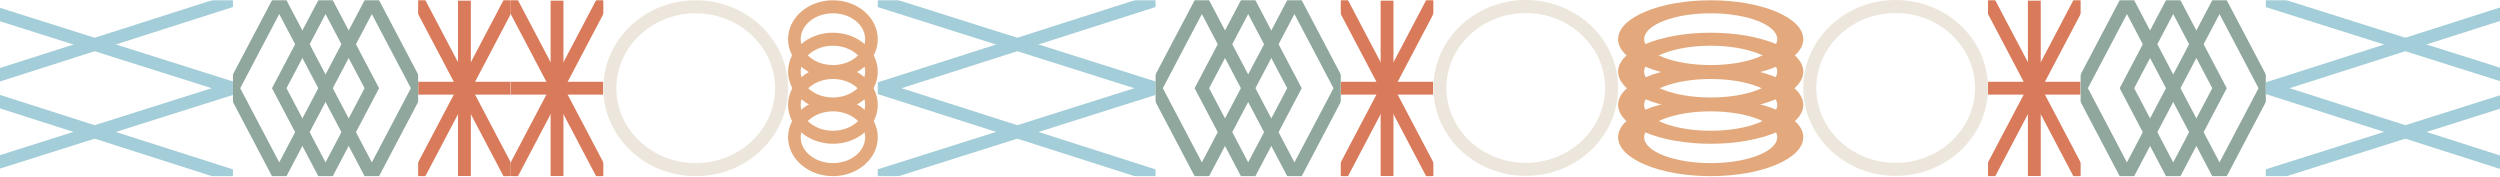
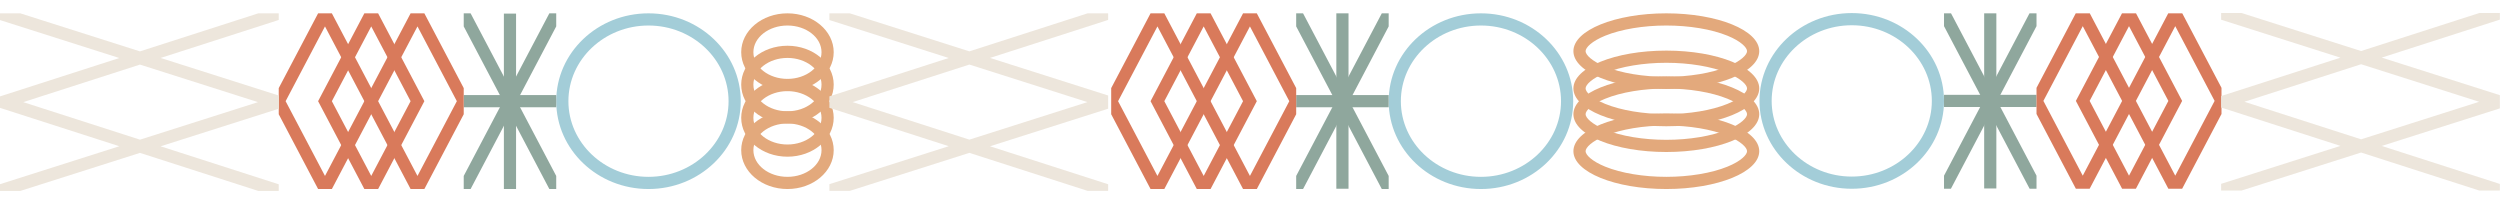
- <svg xmlns="http://www.w3.org/2000/svg" width="1728" height="122" viewBox="0 0 1728 122" fill="none">
-   <mask id="mask0_43_39794" style="mask-type:alpha" maskUnits="userSpaceOnUse" x="289" y="0" width="65" height="122">
-     <path d="M353.023 0.18L289.017 0.18V121.746L353.023 121.746V0.18Z" fill="black" />
-   </mask>
-   <g mask="url(#mask0_43_39794)">
-     <path d="M353.014 0.18L289.017 121.746" stroke="#D97A5B" stroke-width="8.871" stroke-miterlimit="10" />
-     <path d="M353.014 121.746L289.017 0.18" stroke="#D97A5B" stroke-width="8.871" stroke-miterlimit="10" />
-     <path d="M353.014 60.963L289.017 60.963" stroke="#D97A5B" stroke-width="8.871" stroke-miterlimit="10" />
-     <path d="M321.016 0.379V121.746" stroke="#D97A5B" stroke-width="8.871" stroke-miterlimit="10" />
-   </g>
-   <mask id="mask1_43_39794" style="mask-type:alpha" maskUnits="userSpaceOnUse" x="353" y="0" width="65" height="122">
-     <path d="M417.03 0.18L353.023 0.18V121.746L417.03 121.746V0.18Z" fill="black" />
-   </mask>
-   <g mask="url(#mask1_43_39794)">
-     <path d="M417.021 0.18L353.023 121.746" stroke="#D97A5B" stroke-width="8.871" stroke-miterlimit="10" />
-     <path d="M417.021 121.746L353.023 0.18" stroke="#D97A5B" stroke-width="8.871" stroke-miterlimit="10" />
-     <path d="M417.021 60.963L353.023 60.963" stroke="#D97A5B" stroke-width="8.871" stroke-miterlimit="10" />
-     <path d="M385.022 0.379V121.746" stroke="#D97A5B" stroke-width="8.871" stroke-miterlimit="10" />
-   </g>
-   <mask id="mask2_43_39794" style="mask-type:alpha" maskUnits="userSpaceOnUse" x="-31" y="0" width="193" height="122">
-     <path d="M161.012 121.755V0.189L-31 0.189V121.755L161.012 121.755Z" fill="black" />
-   </mask>
-   <g mask="url(#mask2_43_39794)">
-     <path d="M-31.243 121.746L161.021 60.963L-31.243 0.189" stroke="#A3CDD8" stroke-width="8.871" stroke-miterlimit="10" />
-     <path d="M161.02 0.19L-29.127 60.963L161.02 121.746" stroke="#A3CDD8" stroke-width="8.871" stroke-miterlimit="10" />
-   </g>
-   <mask id="mask3_43_39794" style="mask-type:alpha" maskUnits="userSpaceOnUse" x="161" y="0" width="129" height="122">
-     <path d="M289.017 0.18L161.012 0.18L161.012 121.746L289.017 121.746V0.18Z" fill="black" />
-   </mask>
-   <g mask="url(#mask3_43_39794)">
-     <path d="M193.011 60.963L225.01 0.189L257.009 60.963L225.01 121.746L193.011 60.963Z" stroke="#8FA79D" stroke-width="8.871" stroke-miterlimit="10" />
-     <path d="M225.01 60.963L257.009 0.189L289.017 60.963L257.009 121.746L225.01 60.963Z" stroke="#8FA79D" stroke-width="8.871" stroke-miterlimit="10" />
-     <path d="M161.012 60.963L193.011 0.189L225.01 60.963L193.011 121.746L161.012 60.963Z" stroke="#8FA79D" stroke-width="8.871" stroke-miterlimit="10" />
-   </g>
-   <path d="M480.875 9.196C511.109 9.196 535.714 32.422 535.714 60.972C535.714 89.522 511.118 112.749 480.875 112.749C450.632 112.749 426.036 89.522 426.036 60.972C426.036 32.422 450.632 9.196 480.875 9.196ZM480.875 0.189C445.616 0.189 417.03 27.406 417.03 60.972C417.03 94.538 445.616 121.755 480.875 121.755C516.134 121.755 544.72 94.538 544.72 60.972C544.72 27.406 516.134 0.189 480.875 0.189Z" fill="#EDE6DC" />
-   <path d="M575.72 54.596C588.005 54.596 597.995 62.62 597.995 72.482C597.995 82.344 588.005 90.368 575.72 90.368C563.435 90.368 553.445 82.344 553.445 72.482C553.445 62.62 563.435 54.596 575.72 54.596ZM575.72 45.59C558.601 45.59 544.72 57.631 544.72 72.482C544.72 87.333 558.601 99.374 575.72 99.374C592.838 99.374 606.72 87.333 606.72 72.482C606.72 57.631 592.838 45.59 575.72 45.59Z" fill="#E3A97C" />
-   <path d="M575.72 9.196C588.005 9.196 597.995 17.22 597.995 27.082C597.995 36.944 588.005 44.968 575.72 44.968C563.435 44.968 553.445 36.944 553.445 27.082C553.445 17.22 563.435 9.196 575.72 9.196ZM575.72 0.189C558.601 0.189 544.72 12.231 544.72 27.082C544.72 41.933 558.601 53.974 575.72 53.974C592.838 53.974 606.72 41.933 606.72 27.082C606.72 12.231 592.838 0.189 575.72 0.189Z" fill="#E3A97C" />
-   <path d="M575.72 76.967C588.005 76.967 597.995 84.992 597.995 94.853C597.995 104.715 588.005 112.74 575.72 112.74C563.435 112.74 553.445 104.715 553.445 94.853C553.445 84.992 563.435 76.967 575.72 76.967ZM575.72 67.961C558.601 67.961 544.72 80.002 544.72 94.853C544.72 109.705 558.601 121.746 575.72 121.746C592.838 121.746 606.72 109.705 606.72 94.853C606.72 80.002 592.838 67.961 575.72 67.961Z" fill="#E3A97C" />
-   <path d="M575.72 31.612C588.005 31.612 597.995 39.637 597.995 49.498C597.995 59.36 588.005 67.385 575.72 67.385C563.435 67.385 553.445 59.36 553.445 49.498C553.445 39.637 563.435 31.612 575.72 31.612ZM575.72 22.606C558.601 22.606 544.72 34.647 544.72 49.498C544.72 64.35 558.601 76.391 575.72 76.391C592.838 76.391 606.72 64.35 606.72 49.498C606.72 34.647 592.838 22.606 575.72 22.606Z" fill="#E3A97C" />
-   <mask id="mask4_43_39794" style="mask-type:alpha" maskUnits="userSpaceOnUse" x="606" y="0" width="193" height="122">
-     <path d="M798.731 121.755V0.189L606.72 0.189V121.755L798.731 121.755Z" fill="black" />
-   </mask>
-   <g mask="url(#mask4_43_39794)">
-     <path d="M606.477 121.746L798.74 60.963L606.477 0.189" stroke="#A3CDD8" stroke-width="8.871" stroke-miterlimit="10" />
-     <path d="M798.74 0.19L608.593 60.963L798.74 121.746" stroke="#A3CDD8" stroke-width="8.871" stroke-miterlimit="10" />
-   </g>
-   <mask id="mask5_43_39794" style="mask-type:alpha" maskUnits="userSpaceOnUse" x="798" y="0" width="129" height="122">
-     <path d="M926.736 0.18L798.731 0.18V121.746L926.736 121.746V0.18Z" fill="black" />
-   </mask>
-   <g mask="url(#mask5_43_39794)">
-     <path d="M830.73 60.963L862.729 0.189L894.728 60.963L862.729 121.746L830.73 60.963Z" stroke="#8FA79D" stroke-width="8.871" stroke-miterlimit="10" />
-     <path d="M862.729 60.963L894.728 0.189L926.736 60.963L894.728 121.746L862.729 60.963Z" stroke="#8FA79D" stroke-width="8.871" stroke-miterlimit="10" />
-     <path d="M798.731 60.963L830.73 0.189L862.729 60.963L830.73 121.746L798.731 60.963Z" stroke="#8FA79D" stroke-width="8.871" stroke-miterlimit="10" />
-   </g>
-   <mask id="mask6_43_39794" style="mask-type:alpha" maskUnits="userSpaceOnUse" x="926" y="0" width="65" height="122">
-     <path d="M990.743 0.18L926.736 0.18V121.746L990.743 121.746V0.18Z" fill="black" />
-   </mask>
-   <g mask="url(#mask6_43_39794)">
-     <path d="M990.734 0.18L926.736 121.746" stroke="#D97A5B" stroke-width="8.871" stroke-miterlimit="10" />
-     <path d="M990.734 121.746L926.736 0.18" stroke="#D97A5B" stroke-width="8.871" stroke-miterlimit="10" />
-     <path d="M990.734 60.963L926.736 60.963" stroke="#D97A5B" stroke-width="8.871" stroke-miterlimit="10" />
-     <path d="M958.735 0.379V121.746" stroke="#D97A5B" stroke-width="8.871" stroke-miterlimit="10" />
-   </g>
-   <path d="M1054.59 9.006C1084.82 9.006 1109.43 32.233 1109.43 60.783C1109.43 89.332 1084.83 112.559 1054.59 112.559C1024.35 112.559 999.749 89.332 999.749 60.783C999.749 32.233 1024.35 9.006 1054.59 9.006ZM1054.59 0C1019.33 0 990.743 27.217 990.743 60.783C990.743 94.349 1019.33 121.565 1054.59 121.565C1089.85 121.565 1118.43 94.349 1118.43 60.783C1118.43 27.217 1089.85 0 1054.59 0Z" fill="#EDE6DC" />
-   <path d="M1182.43 54.596C1207.79 54.596 1228.42 62.62 1228.42 72.482C1228.42 82.344 1207.79 90.368 1182.43 90.368C1157.07 90.368 1136.45 82.344 1136.45 72.482C1136.45 62.62 1157.07 54.596 1182.43 54.596ZM1182.43 45.59C1147.09 45.59 1118.43 57.631 1118.43 72.482C1118.43 87.333 1147.09 99.374 1182.43 99.374C1217.77 99.374 1246.43 87.333 1246.43 72.482C1246.43 57.631 1217.77 45.59 1182.43 45.59Z" fill="#E3A97C" />
-   <path d="M1182.43 9.196C1207.79 9.196 1228.42 17.22 1228.42 27.082C1228.42 36.944 1207.79 44.968 1182.43 44.968C1157.07 44.968 1136.45 36.944 1136.45 27.082C1136.45 17.22 1157.07 9.196 1182.43 9.196ZM1182.43 0.189C1147.09 0.189 1118.43 12.231 1118.43 27.082C1118.43 41.933 1147.09 53.974 1182.43 53.974C1217.77 53.974 1246.43 41.933 1246.43 27.082C1246.43 12.231 1217.77 0.189 1182.43 0.189Z" fill="#E3A97C" />
-   <path d="M1182.43 76.967C1207.79 76.967 1228.42 84.992 1228.42 94.853C1228.42 104.715 1207.79 112.74 1182.43 112.74C1157.07 112.74 1136.45 104.715 1136.45 94.853C1136.45 84.992 1157.07 76.967 1182.43 76.967ZM1182.43 67.961C1147.09 67.961 1118.43 80.002 1118.43 94.853C1118.43 109.705 1147.09 121.746 1182.43 121.746C1217.77 121.746 1246.43 109.705 1246.43 94.853C1246.43 80.002 1217.77 67.961 1182.43 67.961Z" fill="#E3A97C" />
-   <path d="M1182.43 31.612C1207.79 31.612 1228.42 39.637 1228.42 49.498C1228.42 59.36 1207.79 67.385 1182.43 67.385C1157.07 67.385 1136.45 59.36 1136.45 49.498C1136.45 39.637 1157.07 31.612 1182.43 31.612ZM1182.43 22.606C1147.09 22.606 1118.43 34.647 1118.43 49.498C1118.43 64.35 1147.09 76.391 1182.43 76.391C1217.77 76.391 1246.43 64.35 1246.43 49.498C1246.43 34.647 1217.77 22.606 1182.43 22.606Z" fill="#E3A97C" />
-   <path d="M1310.28 9.006C1340.51 9.006 1365.12 32.233 1365.12 60.783C1365.12 89.332 1340.52 112.559 1310.28 112.559C1280.03 112.559 1255.44 89.332 1255.44 60.783C1255.44 32.233 1280.03 9.006 1310.28 9.006ZM1310.28 0C1275.02 0 1246.43 27.217 1246.43 60.783C1246.43 94.349 1275.02 121.565 1310.28 121.565C1345.54 121.565 1374.12 94.349 1374.12 60.783C1374.12 27.217 1345.54 0 1310.28 0Z" fill="#EDE6DC" />
-   <mask id="mask7_43_39794" style="mask-type:alpha" maskUnits="userSpaceOnUse" x="1374" y="0" width="65" height="122">
-     <path d="M1438.13 0.18L1374.12 0.18V121.746L1438.13 121.746V0.18Z" fill="black" />
-   </mask>
-   <g mask="url(#mask7_43_39794)">
-     <path d="M1438.12 0.18L1374.12 121.746" stroke="#D97A5B" stroke-width="8.871" stroke-miterlimit="10" />
-     <path d="M1438.12 121.746L1374.12 0.18" stroke="#D97A5B" stroke-width="8.871" stroke-miterlimit="10" />
-     <path d="M1438.12 60.963L1374.12 60.963" stroke="#D97A5B" stroke-width="8.871" stroke-miterlimit="10" />
-     <path d="M1406.12 0.379V121.746" stroke="#D97A5B" stroke-width="8.871" stroke-miterlimit="10" />
-   </g>
-   <mask id="mask8_43_39794" style="mask-type:alpha" maskUnits="userSpaceOnUse" x="1438" y="0" width="129" height="122">
-     <path d="M1566.13 0.18L1438.13 0.18V121.746L1566.13 121.746V0.18Z" fill="black" />
-   </mask>
-   <g mask="url(#mask8_43_39794)">
-     <path d="M1470.13 60.963L1502.13 0.189L1534.13 60.963L1502.13 121.746L1470.13 60.963Z" stroke="#8FA79D" stroke-width="8.871" stroke-miterlimit="10" />
-     <path d="M1502.13 60.963L1534.13 0.189L1566.13 60.963L1534.13 121.746L1502.13 60.963Z" stroke="#8FA79D" stroke-width="8.871" stroke-miterlimit="10" />
-     <path d="M1438.13 60.963L1470.13 0.189L1502.13 60.963L1470.13 121.746L1438.13 60.963Z" stroke="#8FA79D" stroke-width="8.871" stroke-miterlimit="10" />
-   </g>
-   <mask id="mask9_43_39794" style="mask-type:alpha" maskUnits="userSpaceOnUse" x="1566" y="0" width="193" height="122">
-     <path d="M1758.15 121.755V0.189L1566.13 0.189V121.755L1758.15 121.755Z" fill="black" />
-   </mask>
-   <g mask="url(#mask9_43_39794)">
-     <path d="M1565.89 121.746L1758.15 60.963L1565.89 0.189" stroke="#A3CDD8" stroke-width="8.871" stroke-miterlimit="10" />
-     <path d="M1758.15 0.19L1568.01 60.963L1758.15 121.746" stroke="#A3CDD8" stroke-width="8.871" stroke-miterlimit="10" />
+ <svg xmlns="http://www.w3.org/2000/svg" width="100%" height="100%" viewBox="0 0 10671 863" version="1.1" xml:space="preserve" style="fill-rule:evenodd;clip-rule:evenodd;stroke-linejoin:round;stroke-miterlimit:2;">
+   <g transform="matrix(1,0,0,1,-40.99778,561.0167)">
+     <g transform="matrix(5.555556,0,0,5.555556,2808.99,245.7939)">
+       <path d="M0,-134.979C-39.15,-134.979 -70.888,-104.763 -70.888,-67.489C-70.888,-30.216 -39.15,0 0,0C39.15,0 70.888,-30.216 70.888,-67.489C70.888,-104.763 39.15,-134.979 0,-134.979M0,-125.62C33.927,-125.62 61.529,-99.542 61.529,-67.489C61.529,-35.436 33.927,-9.359 0,-9.359C-33.927,-9.359 -61.529,-35.436 -61.529,-67.489C-61.529,-99.542 -33.927,-125.62 0,-125.62" style="fill:rgb(163,205,216);fill-rule:nonzero;" />
+     </g>
+     <g transform="matrix(5.555556,0,0,5.555556,41,-504)">
+       <clipPath id="_clip1">
+         <rect x="356.286" y="0" width="71.065" height="134.963" clip-rule="nonzero" />
+       </clipPath>
+       <g clip-path="url(#_clip1)">
+         <g transform="matrix(-0.884849,-0.465879,-0.465879,0.884849,452.0525,20.45149)">
+           <rect x="26.712" y="-6.602" width="9.361" height="152.544" style="fill:rgb(143,167,157);" />
+         </g>
+         <g transform="matrix(-0.465867,-0.884855,-0.884855,0.465867,438.8414,7.238804)">
+           <rect x="-107.664" y="64.99" width="152.545" height="9.359" style="fill:rgb(143,167,157);" />
+         </g>
+         <g transform="matrix(-1,0,0,1,783.637,-945.053)">
+           <rect x="356.286" y="1007.847" width="71.065" height="9.359" style="fill:rgb(143,167,157);" />
+         </g>
+         <g transform="matrix(-1,0,0,1,783.637,-944.842)">
+           <rect x="387.139" y="945.037" width="9.359" height="134.768" style="fill:rgb(143,167,157);" />
+         </g>
+       </g>
+     </g>
+     <g transform="matrix(5.555556,0,0,5.555556,6362.24,245.7939)">
+       <path d="M0,-134.979C-39.15,-134.979 -70.888,-104.763 -70.888,-67.489C-70.888,-30.216 -39.15,0 0,0C39.15,0 70.888,-30.216 70.888,-67.489C70.888,-104.763 39.15,-134.979 0,-134.979M0,-125.62C33.927,-125.62 61.529,-99.542 61.529,-67.489C61.529,-35.436 33.927,-9.359 0,-9.359C-33.927,-9.359 -61.529,-35.436 -61.529,-67.489C-61.529,-99.542 -33.927,-125.62 0,-125.62" style="fill:rgb(163,205,216);fill-rule:nonzero;" />
+     </g>
+     <g transform="matrix(5.555556,0,0,5.555556,41,-504)">
+       <clipPath id="_clip2">
+         <rect x="995.871" y="0" width="71.065" height="134.963" clip-rule="nonzero" />
+       </clipPath>
+       <g clip-path="url(#_clip2)">
+         <g transform="matrix(-0.465867,-0.884855,-0.884855,0.465867,1078.426,7.239537)">
+           <rect x="-107.664" y="64.99" width="152.544" height="9.359" style="fill:rgb(143,167,157);" />
+         </g>
+         <g transform="matrix(-0.884849,-0.465879,-0.465879,0.884849,1091.637,20.45149)">
+           <rect x="26.712" y="-6.602" width="9.361" height="152.544" style="fill:rgb(143,167,157);" />
+         </g>
+         <g transform="matrix(-1,0,0,1,2062.807,-945.053)">
+           <rect x="995.871" y="1007.847" width="71.065" height="9.359" style="fill:rgb(143,167,157);" />
+         </g>
+         <g transform="matrix(-1,0,0,1,2062.807,-945.264)">
+           <rect x="1026.724" y="945.248" width="9.359" height="134.768" style="fill:rgb(143,167,157);" />
+         </g>
+       </g>
+     </g>
+     <g transform="matrix(5.555556,0,0,5.555556,7945.013,244.6706)">
+       <path d="M0,-134.979C-39.15,-134.979 -70.888,-104.763 -70.888,-67.49C-70.888,-30.216 -39.15,0 0,0C39.15,0 70.888,-30.216 70.888,-67.49C70.888,-104.763 39.15,-134.979 0,-134.979M0,-125.62C33.927,-125.62 61.529,-99.543 61.529,-67.49C61.529,-35.437 33.927,-9.359 0,-9.359C-33.927,-9.359 -61.529,-35.437 -61.529,-67.49C-61.529,-99.543 -33.927,-125.62 0,-125.62" style="fill:rgb(163,205,216);fill-rule:nonzero;" />
+     </g>
+     <g transform="matrix(-5.555556,0,0,5.555556,17031.478,-5756.539)">
+       <rect x="1493.611" y="1008.049" width="71.064" height="9.359" style="fill:rgb(143,167,157);" />
+     </g>
+     <g transform="matrix(5.555556,0,0,5.555556,41,-504)">
+       <clipPath id="_clip3">
+         <rect x="1493.61" y="0" width="71.065" height="134.761" clip-rule="nonzero" />
+       </clipPath>
+       <g clip-path="url(#_clip3)">
+         <g transform="matrix(-0.884849,-0.465879,-0.465879,0.884849,1589.377,20.24856)">
+           <rect x="26.711" y="-6.602" width="9.362" height="152.543" style="fill:rgb(143,167,157);" />
+         </g>
+         <g transform="matrix(-0.465862,-0.884858,-0.884858,0.465862,1576.166,7.038052)">
+           <rect x="-107.663" y="64.99" width="152.543" height="9.359" style="fill:rgb(143,167,157);" />
+         </g>
+         <g transform="matrix(-1,0,0,1,3058.285,-945.668)">
+           <rect x="1524.463" y="945.45" width="9.359" height="134.768" style="fill:rgb(143,167,157);" />
+         </g>
+       </g>
+     </g>
+     <g transform="matrix(5.555556,0,0,5.555556,41,-504)">
+       <clipPath id="_clip4">
+         <rect x="214.155" y="0" width="142.131" height="134.963" clip-rule="nonzero" />
+       </clipPath>
+       <g clip-path="url(#_clip4)">
+         <g transform="matrix(1,0,0,1,254.9766,67.4726)">
+           <path d="M0,0.001L30.244,57.445L60.488,0.001L30.244,-57.443L0,0.001ZM30.244,77.534L-10.577,0.001L30.244,-77.533L71.065,0.001L30.244,77.534Z" style="fill:rgb(217,122,91);fill-rule:nonzero;" />
+         </g>
+         <g transform="matrix(1,0,0,1,290.5088,67.4726)">
+           <path d="M0,0.001L30.245,57.445L60.488,0.001L30.245,-57.444L0,0.001ZM30.245,77.534L-10.577,0.001L30.245,-77.533L71.065,0.001L30.245,77.534Z" style="fill:rgb(217,122,91);fill-rule:nonzero;" />
+         </g>
+         <g transform="matrix(1,0,0,1,219.4438,67.4726)">
+           <path d="M0,0.001L30.245,57.445L60.488,0.001L30.245,-57.443L0,0.001ZM30.245,77.534L-10.577,0.001L30.245,-77.533L71.065,0.001L30.245,77.534Z" style="fill:rgb(217,122,91);fill-rule:nonzero;" />
+         </g>
+       </g>
+     </g>
+     <g transform="matrix(5.555556,0,0,5.555556,41,-504)">
+       <clipPath id="_clip5">
+         <rect x="853.741" y="0" width="142.13" height="134.963" clip-rule="nonzero" />
+       </clipPath>
+       <g clip-path="url(#_clip5)">
+         <g transform="matrix(1,0,0,1,894.5615,67.4726)">
+           <path d="M0,0.001L30.244,57.445L60.488,0.001L30.244,-57.443L0,0.001ZM30.244,77.534L-10.577,0.001L30.244,-77.533L71.064,0.001L30.244,77.534Z" style="fill:rgb(217,122,91);fill-rule:nonzero;" />
+         </g>
+         <g transform="matrix(1,0,0,1,930.0942,67.4736)">
+           <path d="M0,0L30.244,57.444L60.488,0L30.244,-57.444L0,0ZM30.244,77.534L-10.577,0L30.244,-77.534L71.064,0L30.244,77.534Z" style="fill:rgb(217,122,91);fill-rule:nonzero;" />
+         </g>
+         <g transform="matrix(1,0,0,1,859.0288,67.4726)">
+           <path d="M0,0.001L30.244,57.445L60.488,0.001L30.244,-57.444L0,0.001ZM30.244,77.534L-10.577,0.001L30.244,-77.533L71.065,0.001L30.244,77.534Z" style="fill:rgb(217,122,91);fill-rule:nonzero;" />
+         </g>
+       </g>
+     </g>
+     <g transform="matrix(5.555556,0,0,5.555556,41,-504)">
+       <clipPath id="_clip6">
+         <rect x="1564.675" y="0" width="142.13" height="134.761" clip-rule="nonzero" />
+       </clipPath>
+       <g clip-path="url(#_clip6)">
+         <g transform="matrix(1,0,0,1,1605.495,67.272)">
+           <path d="M0,-0.001L30.245,57.444L60.489,-0.001L30.245,-57.445L0,-0.001ZM30.245,77.533L-10.576,-0.001L30.245,-77.534L71.065,-0.001L30.245,77.533Z" style="fill:rgb(217,122,91);fill-rule:nonzero;" />
+         </g>
+         <g transform="matrix(1,0,0,1,1569.963,67.272)">
+           <path d="M0,-0.001L30.245,57.444L60.489,-0.001L30.245,-57.445L0,-0.001ZM30.245,77.533L-10.576,-0.001L30.245,-77.534L71.065,-0.001L30.245,77.533Z" style="fill:rgb(217,122,91);fill-rule:nonzero;" />
+         </g>
+         <g transform="matrix(1,0,0,1,1641.028,67.271)">
+           <path d="M0,0L30.244,57.444L60.488,0L30.244,-57.444L0,0ZM30.244,77.534L-10.576,0L30.244,-77.534L71.064,0L30.244,77.534Z" style="fill:rgb(217,122,91);fill-rule:nonzero;" />
+         </g>
+       </g>
+     </g>
+     <g transform="matrix(5.555556,0,0,5.555556,3402.183,107.7856)">
+       <path d="M0,-59.721C-19.624,-59.721 -35.532,-46.352 -35.532,-29.861C-35.532,-13.369 -19.624,0 0,0C19.624,0 35.532,-13.369 35.532,-29.861C35.532,-46.352 19.624,-59.721 0,-59.721M0,-50.362C14.432,-50.362 26.174,-41.165 26.174,-29.861C26.174,-18.556 14.432,-9.359 0,-9.359C-14.432,-9.359 -26.174,-18.556 -26.174,-29.861C-26.174,-41.165 -14.432,-50.362 0,-50.362" style="fill:rgb(227,169,124);fill-rule:nonzero;" />
+     </g>
+     <g transform="matrix(5.555556,0,0,5.555556,3402.183,-172.3061)">
+       <path d="M0,-59.721C-19.624,-59.721 -35.532,-46.352 -35.532,-29.861C-35.532,-13.369 -19.624,0 0,0C19.624,0 35.532,-13.369 35.532,-29.861C35.532,-46.352 19.624,-59.721 0,-59.721M0,-50.362C14.432,-50.362 26.174,-41.165 26.174,-29.861C26.174,-18.556 14.432,-9.359 0,-9.359C-14.432,-9.359 -26.174,-18.556 -26.174,-29.861C-26.174,-41.165 -14.432,-50.362 0,-50.362" style="fill:rgb(227,169,124);fill-rule:nonzero;" />
+     </g>
+     <g transform="matrix(5.555556,0,0,5.555556,3402.183,245.7956)">
+       <path d="M0,-59.721C-19.624,-59.721 -35.532,-46.352 -35.532,-29.861C-35.532,-13.369 -19.624,0 0,0C19.624,0 35.532,-13.369 35.532,-29.861C35.532,-46.352 19.624,-59.721 0,-59.721M0,-50.362C14.432,-50.362 26.174,-41.165 26.174,-29.861C26.174,-18.556 14.432,-9.359 0,-9.359C-14.432,-9.359 -26.174,-18.556 -26.174,-29.861C-26.174,-41.165 -14.432,-50.362 0,-50.362" style="fill:rgb(227,169,124);fill-rule:nonzero;" />
+     </g>
+     <g transform="matrix(5.555556,0,0,5.555556,3402.183,-33.98444)">
+       <path d="M0,-59.721C-19.624,-59.721 -35.532,-46.352 -35.532,-29.861C-35.532,-13.369 -19.624,0 0,0C19.624,0 35.532,-13.369 35.532,-29.861C35.532,-46.352 19.624,-59.721 0,-59.721M0,-50.362C14.432,-50.362 26.174,-41.165 26.174,-29.861C26.174,-18.556 14.432,-9.359 0,-9.359C-14.432,-9.359 -26.174,-18.556 -26.174,-29.861C-26.174,-41.165 -14.432,-50.362 0,-50.362" style="fill:rgb(227,169,124);fill-rule:nonzero;" />
+     </g>
+     <g transform="matrix(5.555556,0,0,5.555556,7153.537,-22.10722)">
+       <path d="M0,-58.124C-39.426,-58.124 -71.387,-45.112 -71.387,-29.062C-71.387,-13.012 -39.426,0 0,0C39.426,0 71.387,-13.012 71.387,-29.062C71.387,-45.112 39.426,-58.124 0,-58.124M0,-48.765C17.627,-48.765 34.74,-45.915 46.949,-40.944C57.309,-36.726 62.028,-31.828 62.028,-29.062C62.028,-26.296 57.309,-21.398 46.949,-17.18C34.74,-12.209 17.627,-9.359 0,-9.359C-17.627,-9.359 -34.74,-12.209 -46.949,-17.18C-57.309,-21.398 -62.028,-26.296 -62.028,-29.062C-62.028,-31.828 -57.309,-36.726 -46.949,-40.944C-34.74,-45.915 -17.627,-48.765 0,-48.765" style="fill:rgb(227,169,124);fill-rule:nonzero;" />
+     </g>
+     <g transform="matrix(5.555556,0,0,5.555556,7153.537,245.7939)">
+       <path d="M0,-58.124C-39.426,-58.124 -71.387,-45.112 -71.387,-29.062C-71.387,-13.012 -39.426,0 0,0C39.426,0 71.387,-13.012 71.387,-29.062C71.387,-45.112 39.426,-58.124 0,-58.124M0,-48.765C17.627,-48.765 34.74,-45.915 46.949,-40.944C57.309,-36.726 62.028,-31.828 62.028,-29.062C62.028,-26.296 57.309,-21.398 46.949,-17.18C34.74,-12.209 17.627,-9.359 0,-9.359C-17.627,-9.359 -34.74,-12.209 -46.949,-17.18C-57.309,-21.398 -62.028,-26.296 -62.028,-29.062C-62.028,-31.828 -57.309,-36.726 -46.949,-40.944C-34.74,-45.915 -17.627,-48.765 0,-48.765" style="fill:rgb(227,169,124);fill-rule:nonzero;" />
+     </g>
+     <g transform="matrix(5.555556,0,0,5.555556,7153.537,-181.1783)">
+       <path d="M0,-58.124C-39.426,-58.124 -71.387,-45.112 -71.387,-29.062C-71.387,-13.011 -39.426,0 0,0C39.426,0 71.387,-13.011 71.387,-29.062C71.387,-45.112 39.426,-58.124 0,-58.124M0,-48.765C17.627,-48.765 34.74,-45.915 46.949,-40.944C57.309,-36.726 62.028,-31.828 62.028,-29.062C62.028,-26.296 57.309,-21.397 46.949,-17.18C34.74,-12.209 17.628,-9.359 0,-9.359C-17.628,-9.359 -34.74,-12.209 -46.949,-17.18C-57.309,-21.397 -62.028,-26.296 -62.028,-29.062C-62.028,-31.828 -57.309,-36.726 -46.949,-40.944C-34.74,-45.915 -17.627,-48.765 0,-48.765" style="fill:rgb(227,169,124);fill-rule:nonzero;" />
+     </g>
+     <g transform="matrix(5.555556,0,0,5.555556,7153.537,87.79389)">
+       <path d="M0,-58.124C-39.426,-58.124 -71.387,-45.112 -71.387,-29.062C-71.387,-13.012 -39.426,0 0,0C39.426,0 71.387,-13.012 71.387,-29.062C71.387,-45.112 39.426,-58.124 0,-58.124M0,-48.765C17.627,-48.765 34.74,-45.915 46.949,-40.944C57.309,-36.726 62.028,-31.828 62.028,-29.062C62.028,-26.296 57.309,-21.398 46.949,-17.18C34.74,-12.209 17.627,-9.359 0,-9.359C-17.627,-9.359 -34.74,-12.209 -46.949,-17.18C-57.309,-21.398 -62.028,-26.296 -62.028,-29.062C-62.028,-31.828 -57.309,-36.726 -46.949,-40.944C-34.74,-45.915 -17.627,-48.765 0,-48.765" style="fill:rgb(227,169,124);fill-rule:nonzero;" />
+     </g>
+     <g transform="matrix(5.555556,0,0,5.555556,1142.203,-125.0706)">
+       <path d="M0,-0.001L-90.679,28.841L-180.359,-0.002L-90.68,-28.844L0,-0.001ZM15.938,-63.133L15.938,-68.207L0.157,-68.207L-90.698,-38.988L-182.563,-68.207L-198.217,-68.207L-198.217,-63.048L-106.547,-33.89L-198.217,-4.409L-198.217,4.405L-106.546,33.887L-198.217,63.044L-198.217,68.206L-182.569,68.206L-90.697,38.985L0.16,68.206L15.937,68.206L15.938,68.203L15.938,63.131L-74.83,33.938L15.938,5.068L15.938,-5.07L-74.831,-33.941L15.938,-63.133Z" style="fill:rgb(237,230,220);fill-rule:nonzero;" />
+     </g>
+     <g transform="matrix(5.555556,0,0,5.555556,4682.449,-125.205)">
+       <path d="M0,-0.001L-90.679,28.841L-180.359,-0.002L-90.68,-28.844L0,-0.001ZM15.938,-63.133L15.938,-68.207L0.157,-68.207L-90.698,-38.988L-182.563,-68.207L-198.217,-68.207L-198.217,-63.048L-106.547,-33.89L-198.217,-4.409L-198.217,4.405L-106.546,33.887L-198.217,63.044L-198.217,68.206L-182.569,68.206L-90.697,38.985L0.16,68.206L15.937,68.206L15.938,68.203L15.938,63.131L-74.83,33.938L15.938,5.068L15.938,-5.07L-74.831,-33.941L15.938,-63.133Z" style="fill:rgb(237,230,220);fill-rule:nonzero;" />
+     </g>
+     <g transform="matrix(5.555556,0,0,5.555556,10622.862,-126.5778)">
+       <path d="M0,-0.001L-90.679,28.841L-180.359,-0.002L-90.68,-28.844L0,-0.001ZM15.938,-63.133L15.938,-68.207L0.157,-68.207L-90.698,-38.988L-182.563,-68.207L-198.217,-68.207L-198.217,-63.048L-106.547,-33.89L-198.217,-4.409L-198.217,4.405L-106.546,33.887L-198.217,63.044L-198.217,68.206L-182.569,68.206L-90.697,38.985L0.16,68.206L15.938,68.206L15.938,63.131L-74.83,33.938L15.938,5.068L15.938,-5.07L-74.831,-33.941L15.938,-63.133Z" style="fill:rgb(237,230,220);fill-rule:nonzero;" />
+     </g>
  </g>
</svg>
